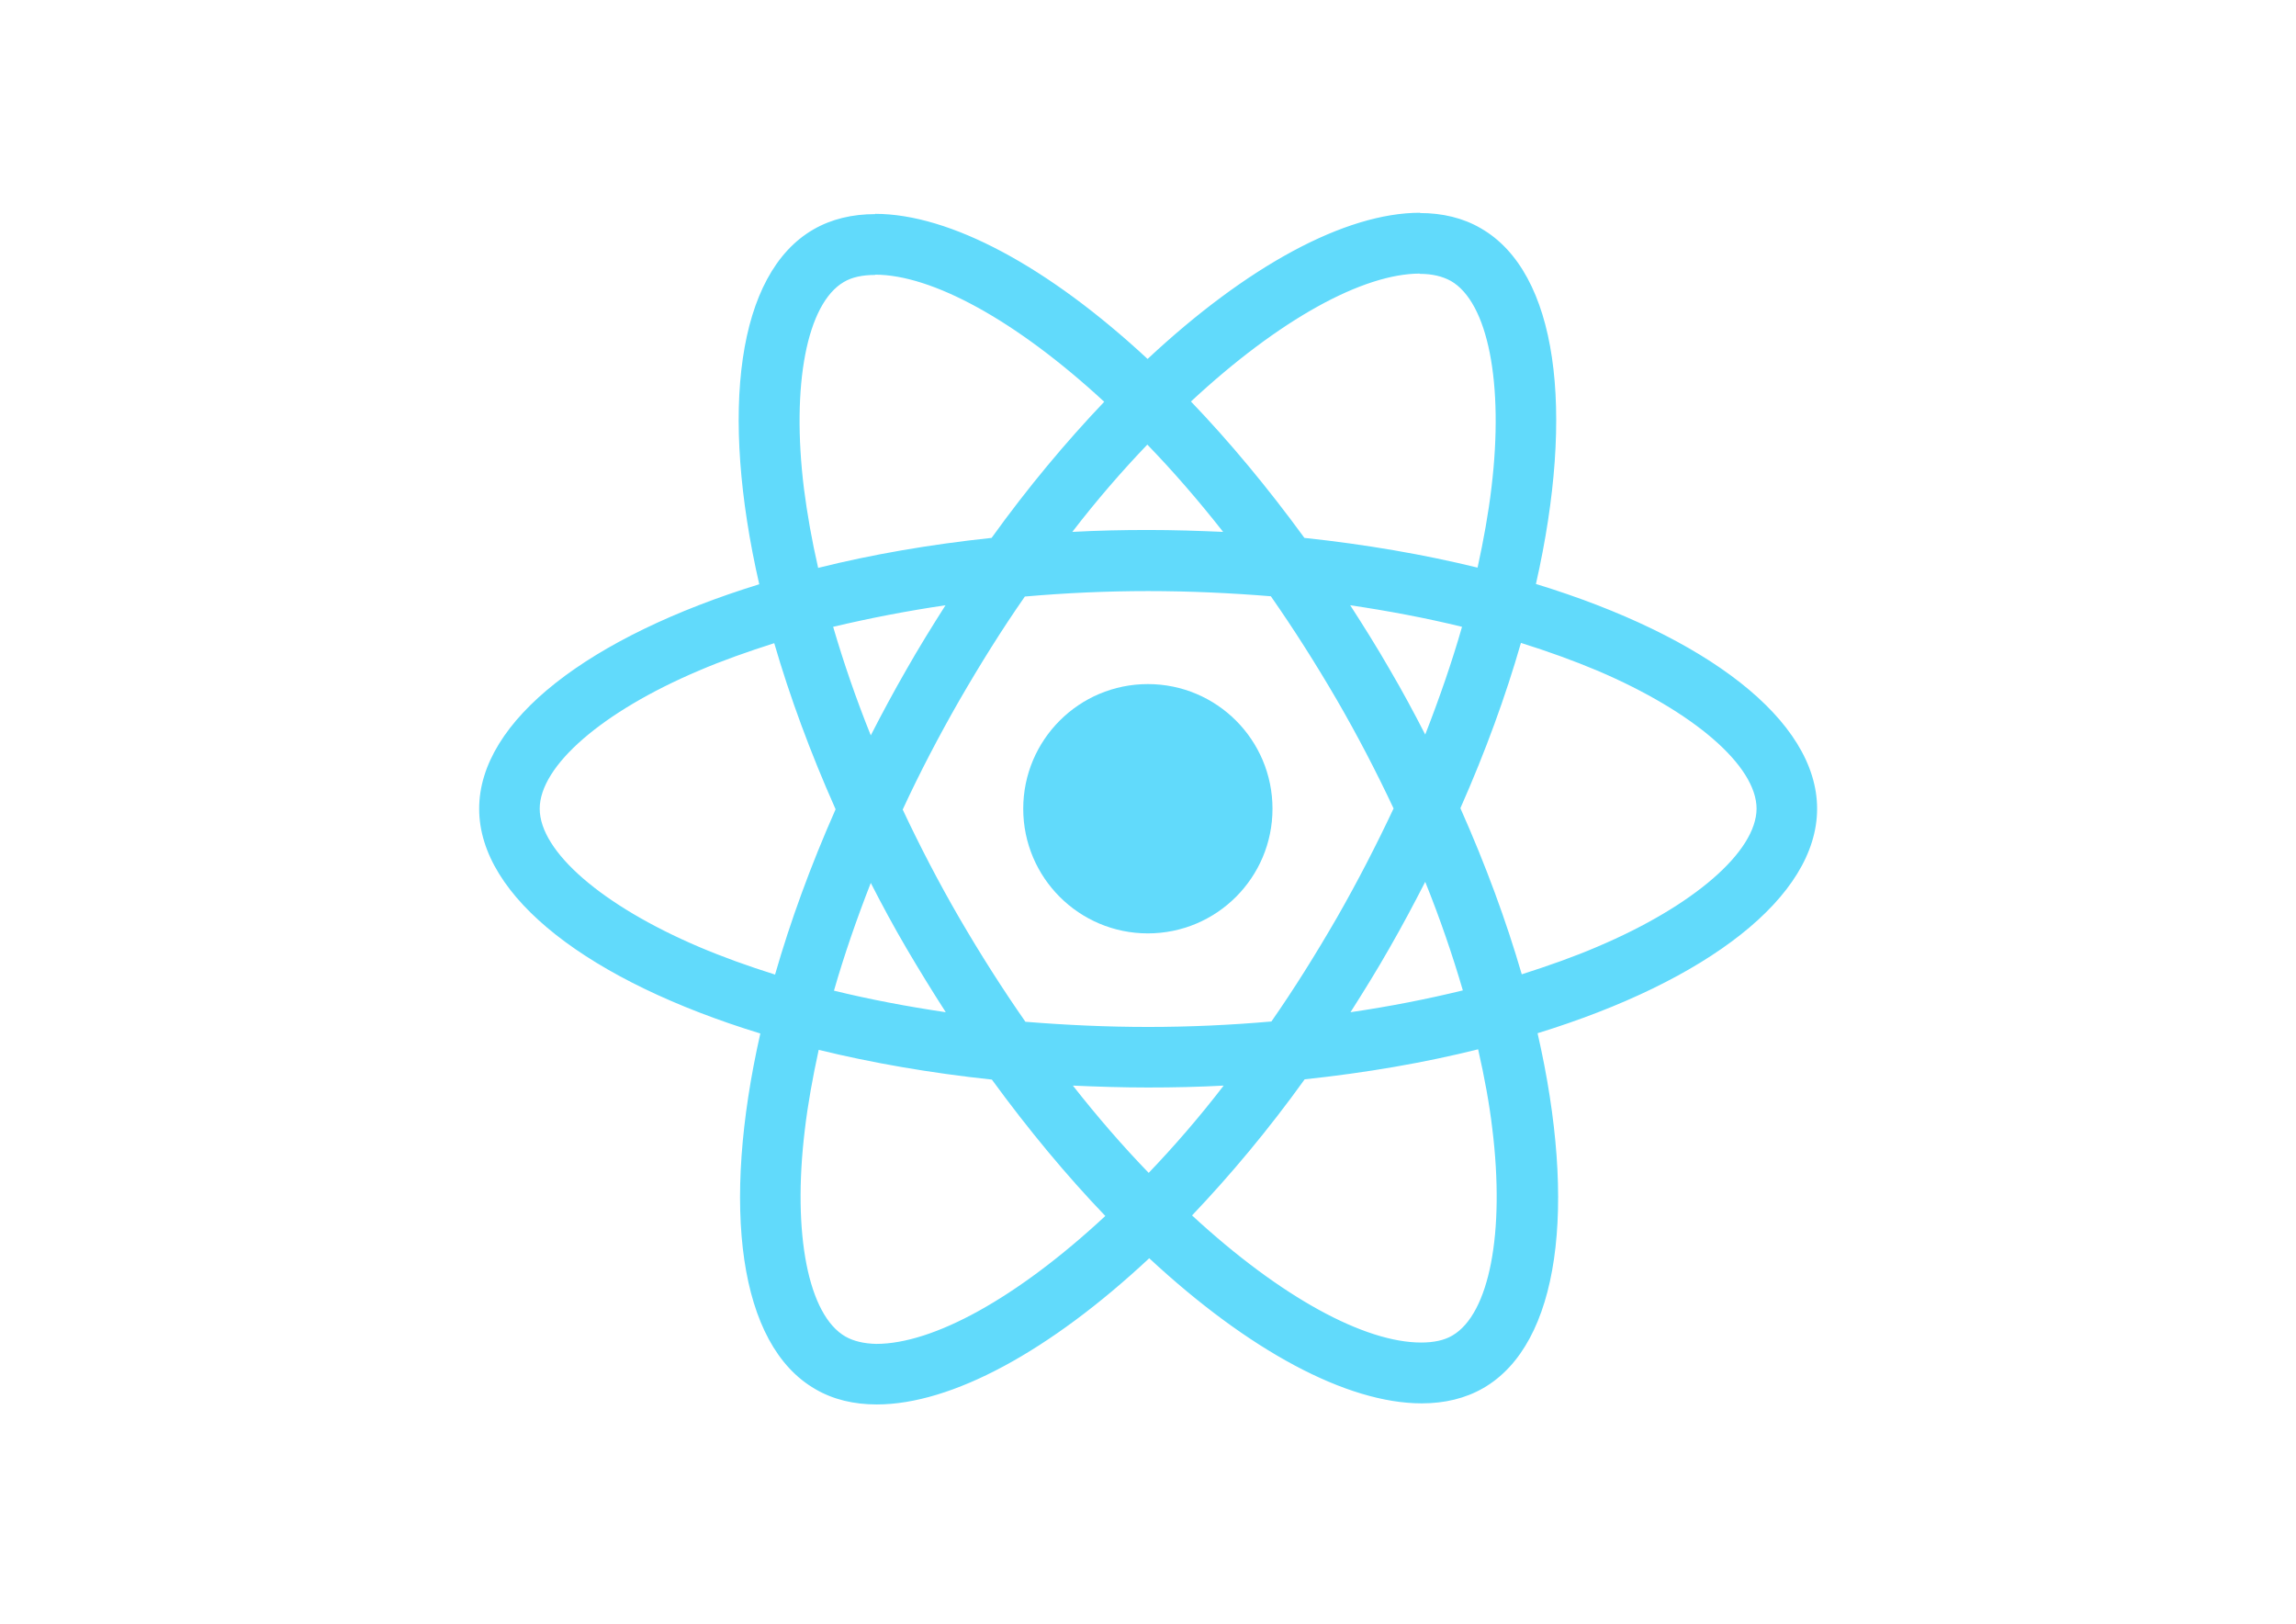
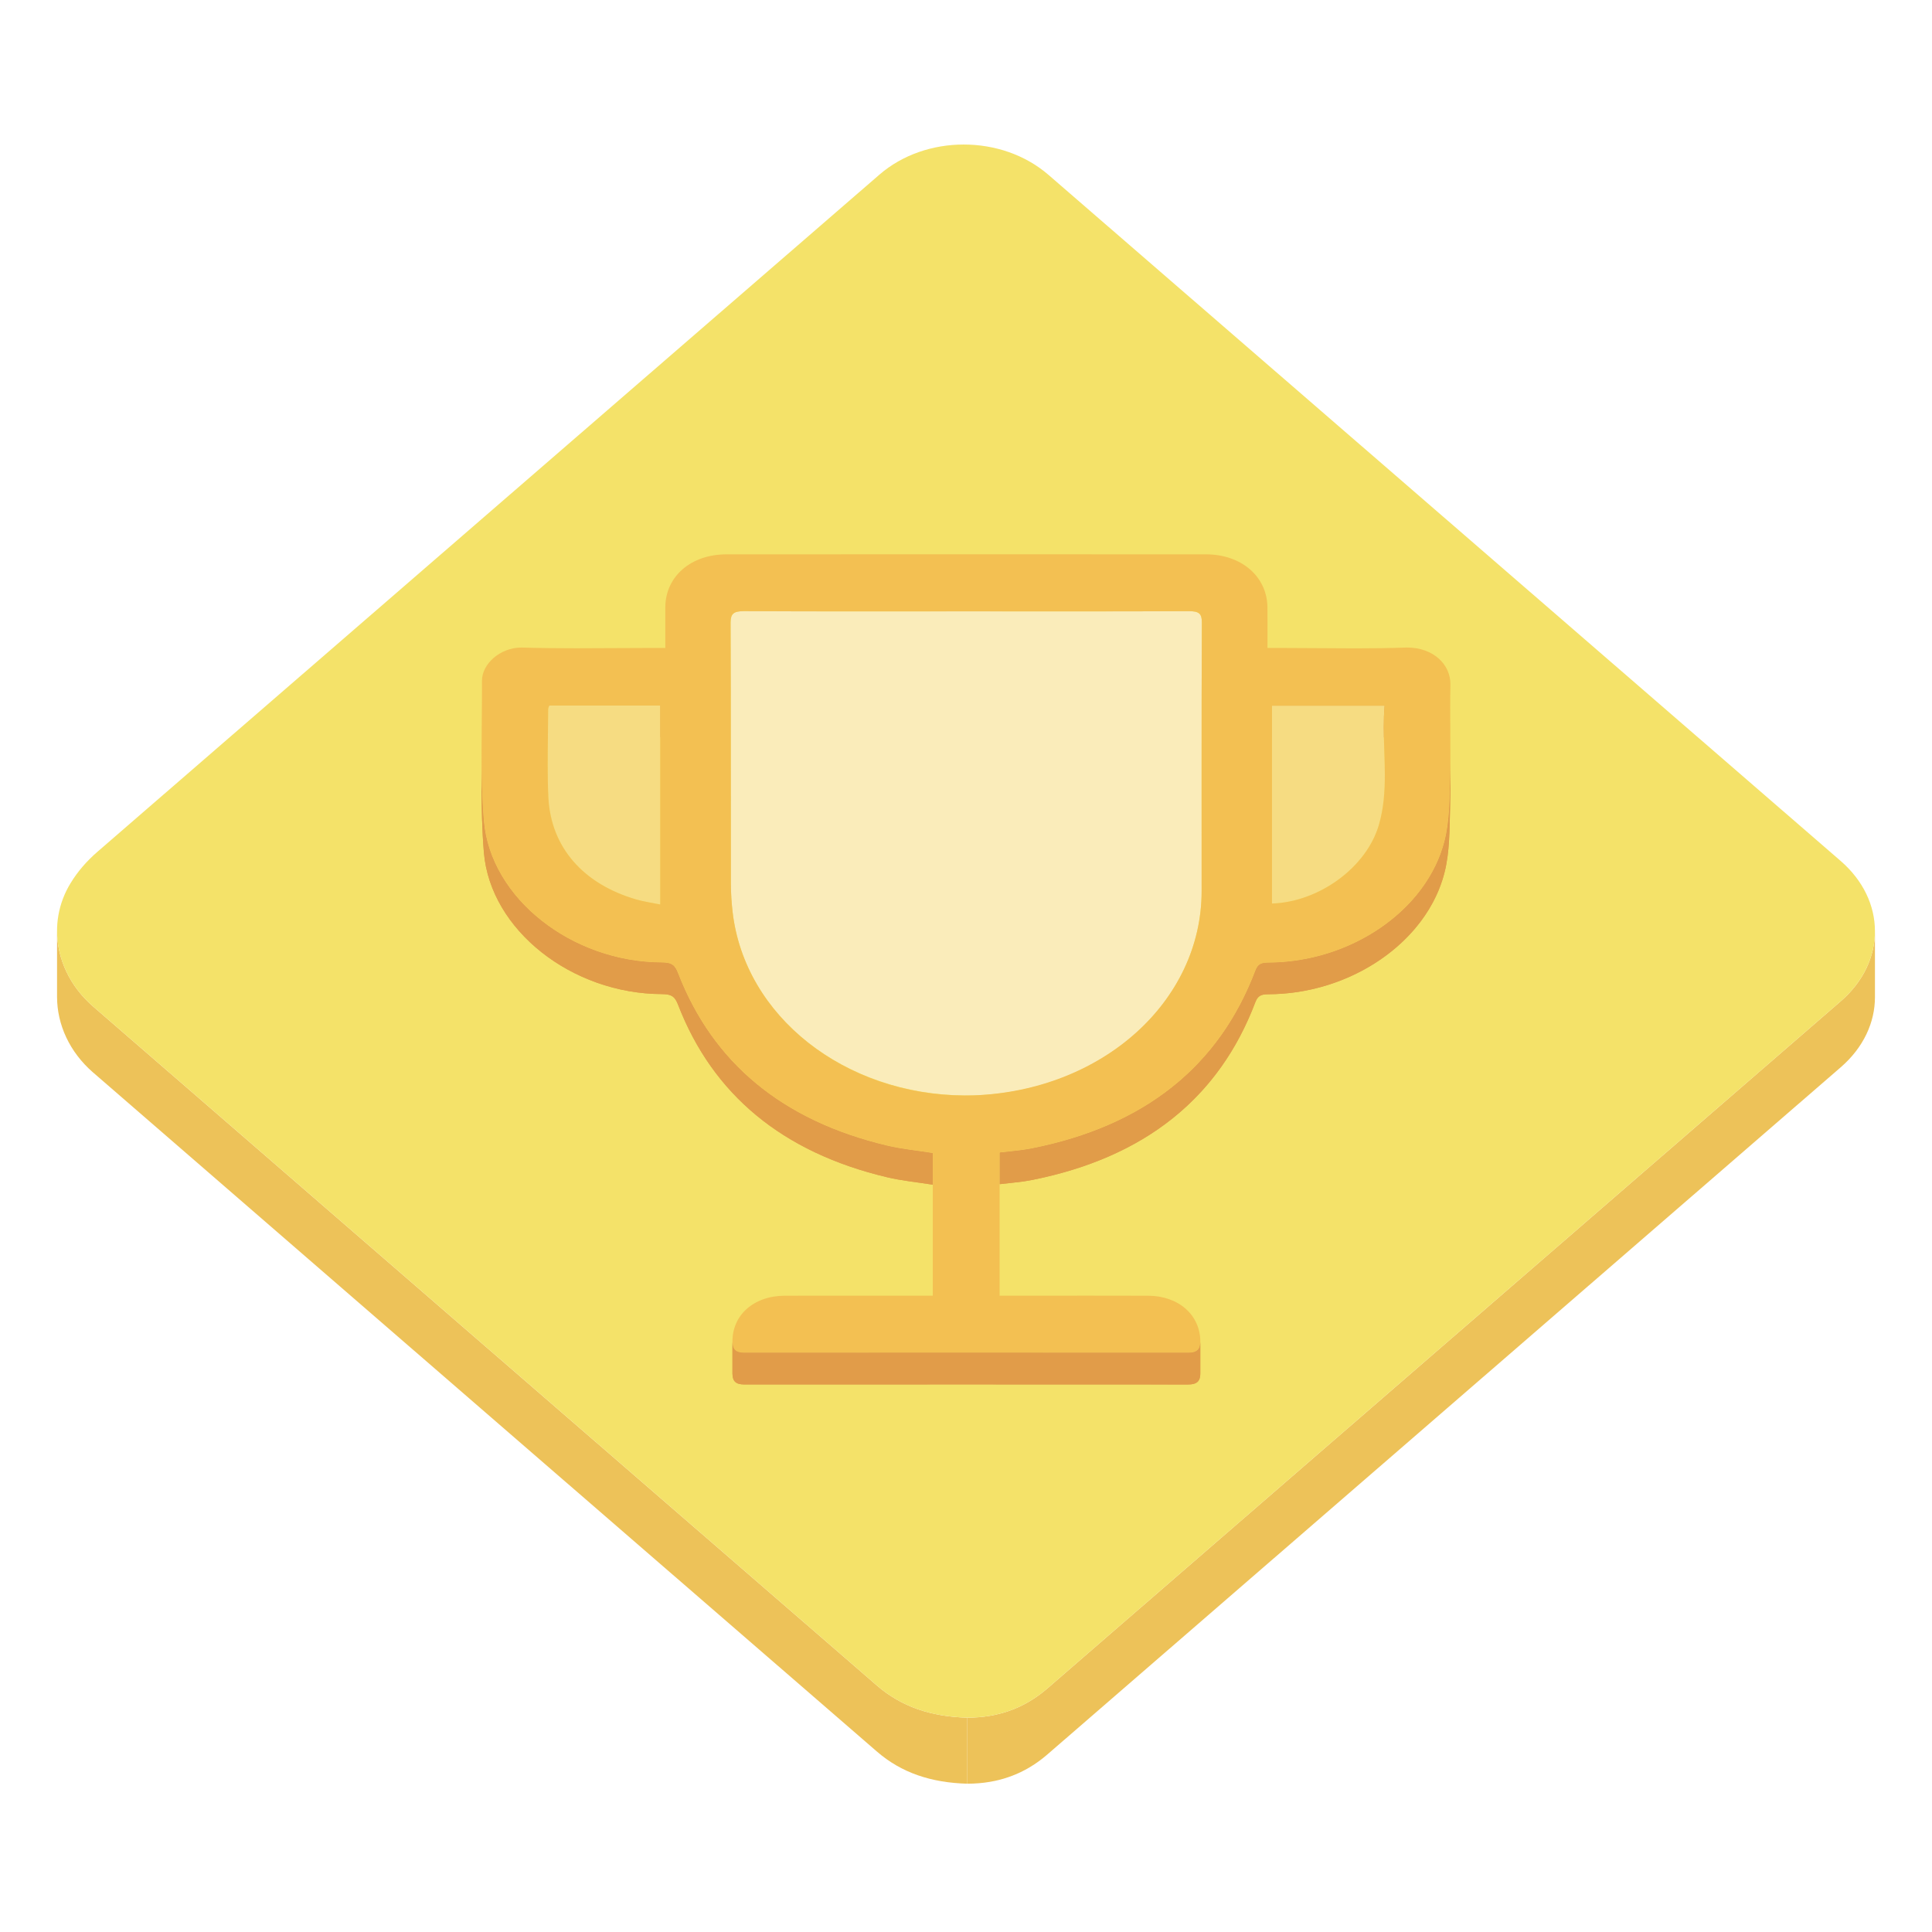
- <svg xmlns="http://www.w3.org/2000/svg" viewBox="0 0 841.9 595.3">
-   <g fill="#61DAFB">
-     <path d="M666.3 296.5c0-32.5-40.7-63.3-103.1-82.4 14.4-63.6 8-114.2-20.2-130.4-6.5-3.8-14.1-5.6-22.4-5.6v22.3c4.6 0 8.3.9 11.4 2.6 13.6 7.8 19.5 37.5 14.9 75.7-1.1 9.4-2.9 19.3-5.1 29.4-19.6-4.8-41-8.5-63.5-10.9-13.5-18.5-27.5-35.3-41.6-50 32.6-30.3 63.2-46.9 84-46.9V78c-27.5 0-63.5 19.6-99.9 53.6-36.4-33.8-72.4-53.2-99.9-53.2v22.3c20.7 0 51.4 16.5 84 46.6-14 14.7-28 31.4-41.3 49.9-22.6 2.4-44 6.1-63.6 11-2.3-10-4-19.7-5.2-29-4.7-38.2 1.1-67.9 14.6-75.8 3-1.8 6.9-2.6 11.5-2.6V78.5c-8.4 0-16 1.8-22.6 5.6-28.1 16.2-34.4 66.7-19.9 130.1-62.2 19.2-102.7 49.9-102.7 82.3 0 32.5 40.7 63.3 103.1 82.4-14.4 63.6-8 114.2 20.2 130.4 6.5 3.8 14.1 5.6 22.5 5.6 27.5 0 63.5-19.6 99.9-53.6 36.4 33.8 72.4 53.2 99.9 53.2 8.4 0 16-1.8 22.6-5.6 28.1-16.2 34.4-66.7 19.9-130.1 62-19.1 102.5-49.9 102.5-82.3zm-130.2-66.7c-3.7 12.9-8.3 26.2-13.5 39.5-4.1-8-8.4-16-13.1-24-4.6-8-9.5-15.8-14.4-23.4 14.2 2.1 27.9 4.7 41 7.9zm-45.8 106.5c-7.8 13.5-15.8 26.3-24.1 38.2-14.9 1.3-30 2-45.2 2-15.1 0-30.2-.7-45-1.9-8.3-11.9-16.4-24.6-24.2-38-7.6-13.1-14.5-26.4-20.8-39.8 6.2-13.4 13.2-26.8 20.7-39.9 7.8-13.5 15.8-26.3 24.1-38.2 14.9-1.3 30-2 45.2-2 15.1 0 30.2.7 45 1.9 8.3 11.9 16.4 24.6 24.2 38 7.6 13.1 14.5 26.4 20.8 39.8-6.3 13.4-13.2 26.8-20.7 39.9zm32.3-13c5.4 13.4 10 26.8 13.8 39.8-13.1 3.2-26.9 5.9-41.2 8 4.9-7.7 9.8-15.6 14.4-23.7 4.6-8 8.9-16.1 13-24.1zM421.2 430c-9.3-9.6-18.6-20.3-27.8-32 9 .4 18.2.7 27.5.7 9.4 0 18.7-.2 27.8-.7-9 11.7-18.3 22.4-27.5 32zm-74.4-58.9c-14.2-2.1-27.9-4.7-41-7.9 3.7-12.9 8.3-26.2 13.5-39.5 4.1 8 8.4 16 13.1 24 4.7 8 9.5 15.8 14.4 23.4zM420.7 163c9.3 9.6 18.6 20.3 27.8 32-9-.4-18.2-.7-27.5-.7-9.4 0-18.7.2-27.8.7 9-11.7 18.3-22.4 27.5-32zm-74 58.9c-4.9 7.7-9.8 15.6-14.4 23.7-4.6 8-8.9 16-13 24-5.4-13.4-10-26.8-13.8-39.8 13.1-3.1 26.9-5.8 41.2-7.9zm-90.5 125.2c-35.4-15.1-58.3-34.9-58.3-50.6 0-15.7 22.9-35.6 58.3-50.6 8.6-3.7 18-7 27.7-10.1 5.7 19.6 13.2 40 22.5 60.9-9.2 20.8-16.6 41.1-22.2 60.6-9.9-3.1-19.3-6.5-28-10.2zM310 490c-13.6-7.8-19.5-37.5-14.9-75.7 1.1-9.4 2.9-19.3 5.1-29.4 19.6 4.8 41 8.5 63.5 10.9 13.5 18.5 27.5 35.3 41.6 50-32.6 30.3-63.2 46.9-84 46.9-4.5-.1-8.3-1-11.3-2.7zm237.2-76.2c4.7 38.2-1.1 67.9-14.6 75.8-3 1.8-6.9 2.6-11.5 2.6-20.7 0-51.4-16.5-84-46.6 14-14.7 28-31.4 41.3-49.9 22.6-2.4 44-6.1 63.6-11 2.3 10.1 4.1 19.8 5.2 29.1zm38.5-66.7c-8.6 3.7-18 7-27.7 10.1-5.7-19.6-13.2-40-22.5-60.9 9.2-20.8 16.6-41.1 22.2-60.6 9.9 3.1 19.3 6.5 28.1 10.2 35.4 15.1 58.3 34.9 58.3 50.6-.1 15.7-23 35.6-58.4 50.6zM320.8 78.4z" />
-     <circle cx="420.9" cy="296.5" r="45.7" />
-     <path d="M520.5 78.1z" />
+ <svg xmlns="http://www.w3.org/2000/svg" viewBox="0 0 1024 1024" class="icon" version="1.1" fill="#000000">
+   <g id="SVGRepo_bgCarrier" stroke-width="0" />
+   <g id="SVGRepo_tracerCarrier" stroke-linecap="round" stroke-linejoin="round" />
+   <g id="SVGRepo_iconCarrier">
+     <path d="M993.763 493.538v35c0 13.331-6.04 26.664-18.135 37.137-140.149 121.422-280.35 242.795-420.49 364.219-11.813 10.237-25.813 15.501-42.454 15.501v-35c16.644 0 30.641-5.264 42.454-15.501C695.28 773.47 835.474 652.092 975.628 530.677c12.095-10.475 18.135-23.803 18.135-37.139z" fill="#EDC259" />
+     <path d="M30.239 528.367v-3.5-1.75-3.5-3.5-1.75-3.5-3.5-1.75-3.5-3.5-1.75-3.5c0 14.707 6.701 29.313 19.037 40.019 138.448 120.064 277.049 239.996 415.562 360.02 13.002 11.26 28.74 16.466 47.853 16.994v35c-19.108-0.528-34.851-5.734-47.853-16.994C326.325 808.382 187.725 688.45 49.276 568.386c-12.337-10.705-19.037-25.312-19.037-40.019z" fill="#EDC259" />
+     <path d="M510.786 76.601c16.263 0 32.546 5.362 44.946 16.097 139.949 121.188 279.9 242.376 419.818 363.586 24.241 20.995 24.295 53.413 0.079 74.396C835.48 652.101 695.28 773.478 555.141 894.898c-11.814 10.238-25.813 15.502-42.451 15.502-19.109-0.528-34.853-5.734-47.854-16.994C326.324 773.382 187.724 653.45 49.275 533.386c-19.581-16.987-24.96-43.81-11.895-65.251 3.919-6.438 8.669-11.829 14.465-16.849C189.954 331.734 328.024 212.152 466.107 92.567c12.296-10.639 28.478-15.966 44.679-15.966z" fill="#F4E269" />
+     <path d="M349.928 373.951v16.8h-58.917v-16.8h58.917z" fill="#E19C49" />
+     <path d="M349.928 373.951v16.8h-58.917v-16.8h58.917" fill="#E19C49" />
+     <path d="M733.875 374.023v16.8H674.18v-16.8h59.695z" fill="#E19C49" />
+     <path d="M733.875 374.023v16.8H674.18v-16.8h59.695" fill="#E19C49" />
+     <path d="M733.875 374.021c-0.322 3.808-0.438 7.611-0.438 11.413-0.002 8.428 0.55 16.832 0.557 25.191 0.01 8.849-0.586 17.645-3.083 26.354-6.531 22.817-31.895 41.125-56.729 41.91V374.02l59.693 0.001z" fill="#F6DC82" />
+     <path d="M349.93 373.951v105.442c-4.255-0.88-8.578-1.475-12.662-2.651-28.134-8.138-45.339-27.708-46.621-54.115-0.278-5.806-0.368-11.621-0.368-17.439-0.001-9.696 0.243-19.401 0.258-29.098 0-0.628 0.261-1.248 0.473-2.138l58.92-0.001z" fill="#F6DC82" />
+     <path d="M393.912 323.914c10.505 0.055 20.546 0.089 30.592 0.111 9.874 0.021 19.756 0.027 29.63 0.027 10.247 0 19.511-0.006 28.771-0.013 9.862-0.007 19.722-0.012 29.583-0.012 9.56 0 19.117 0.005 28.677 0.011 9.276 0.004 18.557 0.008 27.833 0.009 11.005 0 20.662-0.005 30.323-0.022 10.241-0.017 20.487-0.046 30.729-0.094 5.427 0.04 6.966 1.318 6.957 5.927-0.114 26.729-0.139 53.455-0.137 80.18 0 20.788 0.016 41.573 0.016 62.355-0.011 58.306-52.579 105.749-119.802 108.15-2.614 0.077-3.915 0.094-5.208 0.094-64.126-0.321-117.172-41.87-123.583-97.305-0.575-4.967-0.896-9.986-0.906-14.98-0.07-46.058 0.04-92.122-0.161-138.18 0.067-4.815 1.486-6.215 6.686-6.258z" fill="#FAECBA" />
+     <path d="M768.727 397.482V414.277c0 4.84-0.041 9.68-0.177 14.518-0.311 11.26-0.171 22.792-2.934 33.678-9.354 36.881-49.733 64.336-93.33 64.493-3.851 0.021-5.613 0.732-6.966 4.294-19.203 50.623-58.585 82.364-118.813 94.245-5.404 1.064-10.989 1.423-16.695 2.13v-16.8c5.706-0.709 11.29-1.066 16.695-2.131 60.229-11.881 99.608-43.621 118.813-94.244 1.353-3.561 3.115-4.276 6.966-4.294 43.597-0.157 83.976-27.61 93.33-64.493 2.763-10.885 2.623-22.417 2.934-33.678 0.136-4.837 0.177-9.674 0.177-14.513z" fill="#E19C49" />
+     <path d="M768.727 397.478v16.8c0 4.84-0.041 9.68-0.177 14.518-0.15 5.525-0.194 11.117-0.526 16.665v-16.8c0.332-5.547 0.376-11.14 0.526-16.665 0.136-4.838 0.177-9.678 0.177-14.518M768.021 428.66v16.8c-0.345 5.757-1 11.47-2.405 17.014-2.759 10.878-8.216 20.935-15.658 29.713v-16.8c7.44-8.778 12.899-18.836 15.658-29.713 1.405-5.545 2.062-11.257 2.405-17.014" fill="#E19C49" />
+     <path d="M749.959 475.389v16.801c-5.871 6.923-12.979 13.051-20.967 18.161v-16.8c7.989-5.111 15.095-11.239 20.967-18.162M728.992 493.549v16.8a104.738 104.738 0 0 1-20.289 10.038v-16.8c7.196-2.644 14.015-6.025 20.289-10.038M708.703 503.588v16.8a107.456 107.456 0 0 1-22.518 5.606v-16.8a107.549 107.549 0 0 0 22.518-5.606" fill="#E19C49" />
+     <path d="M686.188 509.194v16.8c-4.573 0.624-9.22 0.955-13.9 0.972-0.82 0.006-1.546 0.038-2.191 0.129v-16.8c0.646-0.089 1.371-0.123 2.191-0.127a105.89 105.89 0 0 0 13.9-0.974M670.095 510.294v16.8a6.876 6.876 0 0 0-1.497 0.354v-16.8c0.448-0.166 0.943-0.28 1.497-0.354M668.595 510.647v16.8c-0.323 0.12-0.627 0.268-0.907 0.446v-16.8c0.28-0.178 0.583-0.327 0.907-0.446M667.688 511.094v16.8a4.482 4.482 0 0 0-1.007 0.888v-16.8c0.304-0.36 0.637-0.651 1.007-0.888M666.681 511.981v16.8c-0.52 0.611-0.958 1.421-1.359 2.479-6.238 16.445-14.605 30.896-25.125 43.322v-16.8c10.521-12.427 18.887-26.878 25.125-43.322 0.402-1.058 0.839-1.866 1.359-2.479M640.195 557.783v16.801c-8.771 10.36-19.036 19.313-30.813 26.835v-16.8c11.778-7.524 22.045-16.473 30.813-26.836" fill="#E19C49" />
+     <path d="M609.385 584.619v16.8c-9.455 6.041-19.883 11.163-31.295 15.354v-16.801c11.41-4.19 21.84-9.312 31.295-15.353M578.09 599.973v16.801c-9.803 3.6-20.33 6.515-31.581 8.732a79.986 79.986 0 0 1-4.587 0.752v-16.8a79.7 79.7 0 0 0 4.587-0.752c11.254-2.219 21.778-5.134 31.581-8.733M541.922 609.458v16.8c-3.958 0.54-8 0.868-12.106 1.378v-16.8c4.106-0.51 8.148-0.838 12.106-1.378" fill="#E19C49" />
+     <path d="M255.245 415.835v-1.68-0.841-1.679-1.679-0.841-1.679-1.679-0.841-1.679-1.68-0.84-1.679c0 11.985 0.24 23.955 1.221 35.881 3.389 41.266 46.732 75.064 94.441 75.168 5.481 0.02 6.964 1.721 8.546 5.814 18.335 47.261 55.017 78.067 110.77 91.275 7.833 1.859 16.008 2.628 24.172 3.931v16.8c-8.164-1.302-16.338-2.07-24.172-3.93-55.752-13.211-92.433-44.016-110.77-91.276-1.582-4.095-3.065-5.797-8.546-5.814-47.709-0.104-91.052-33.902-94.441-75.167-0.982-11.928-1.221-23.9-1.221-35.885z" fill="#E19C49" />
+     <path d="M494.395 611.108v16.8c-8.166-1.302-16.339-2.07-24.173-3.931-55.753-13.21-92.433-44.015-110.77-91.275-1.582-4.095-3.065-5.797-8.546-5.814-47.708-0.103-91.053-33.902-94.441-75.167-0.98-11.928-1.222-23.897-1.222-35.883v-16.801c0 11.985 0.242 23.958 1.222 35.884 3.388 41.265 46.733 75.065 94.441 75.168 5.481 0.02 6.964 1.721 8.546 5.814 18.335 47.261 55.017 78.067 110.77 91.275 7.834 1.86 16.008 2.629 24.173 3.93" fill="#E19C49" />
+     <path d="M768.752 363.031c-0.363 16.315 0.255 32.648-0.202 48.965-0.311 11.26-0.171 22.792-2.934 33.678-9.354 36.881-49.733 64.337-93.33 64.493-3.851 0.018-5.613 0.732-6.966 4.294-19.203 50.622-58.585 82.363-118.813 94.244-5.404 1.063-10.989 1.423-16.695 2.13v75.905h5.971c13.861 0 27.729-0.021 41.593-0.021 10.399 0 20.797 0.011 31.194 0.043 16.208 0.054 27.659 10.346 27.619 24.365 0 4.033-1.674 5.883-6.521 5.875-39.19-0.029-78.383-0.039-117.578-0.039-39.193 0-78.387 0.012-117.576 0.029-4.527 0-6.211-1.746-6.291-5.585-0.282-14.248 11.189-24.608 27.74-24.652 11.114-0.021 22.23-0.028 33.393-0.028 14.885 0 29.855 0.014 45.038 0.014v-75.633c-8.165-1.303-16.338-2.07-24.172-3.931-55.752-13.21-92.433-44.016-110.77-91.275-1.582-4.095-3.065-5.795-8.546-5.814-47.709-0.103-91.052-33.903-94.441-75.168-2.025-24.608-0.897-49.409-1.006-74.131-0.04-8.792 9.536-17.574 20.923-17.574 10.161 0.297 19.656 0.379 29.15 0.379 13.463 0 26.928-0.167 40.395-0.167h6.703c0-7.412-0.019-14.465 0-21.52 0.051-16.333 13.527-28.083 32.407-28.091 42.366-0.012 84.729-0.02 127.092-0.02 42.365 0 84.729 0.008 127.095 0.02 18.81 0.009 32.396 11.803 32.548 28.118 0.071 6.932 0.012 13.871 0.012 21.493h6.188c13.372 0 26.757 0.211 40.131 0.211 9.205 0 18.406-0.102 27.597-0.438 13.933-0.021 23.297 8.967 23.052 19.831zM636.886 472.395c0-20.783-0.017-41.567-0.017-62.355-0.001-26.727 0.022-53.453 0.139-80.181 0.009-4.609-1.531-5.888-6.551-5.926-10.648 0.048-20.896 0.077-31.138 0.094-9.657 0.017-19.319 0.022-28.979 0.022-10.62 0-19.901-0.005-29.176-0.009-9.56-0.004-19.119-0.01-28.677-0.01-9.863 0-19.723 0.007-29.583 0.012-9.264 0.007-18.527 0.012-27.787 0.012-10.859 0-20.742-0.005-30.614-0.027-10.044-0.02-20.088-0.055-30.133-0.11-5.661 0.044-7.078 1.444-7.145 5.819 0.2 46.495 0.088 92.561 0.16 138.618 0.01 4.993 0.332 10.013 0.906 14.98 6.412 55.437 59.457 96.98 122.812 97.304 2.07 0.001 3.361-0.016 4.668-0.051 68.537-2.443 121.105-49.889 121.115-108.192m-286.958 7.001V373.953h-58.917c-0.213 0.89-0.474 1.51-0.474 2.138-0.014 9.695-0.258 19.402-0.258 29.099 0 5.817 0.089 11.634 0.369 17.438 1.279 26.409 18.487 45.979 46.622 54.115 4.081 1.178 8.403 1.771 12.658 2.653m380.983-42.417c2.498-8.711 3.093-17.505 3.085-26.354-0.009-8.357-0.559-16.763-0.557-25.191 0-3.802 0.112-7.606 0.438-11.411h-59.695V478.89c24.836-0.786 50.198-19.093 56.729-41.911" fill="#F3C052" />
+     <path d="M388.216 727.693v-16.801c0 0.173 0.001 0.343 0.005 0.517 0.081 3.839 1.763 5.585 6.291 5.585 39.19-0.019 78.385-0.029 117.576-0.029 39.195 0 78.389 0.013 117.579 0.037 4.848 0.01 6.521-1.84 6.521-5.873v16.8c0 4.033-1.674 5.883-6.521 5.873-39.19-0.026-78.382-0.036-117.578-0.036-39.192 0-78.388 0.012-117.577 0.028-4.527 0-6.21-1.746-6.291-5.585-0.002-0.174-0.005-0.343-0.005-0.516z" fill="#E19C49" />
+     <path d="M636.189 711.13v16.8c0 0.264-0.009 0.517-0.021 0.762v-16.801c0.014-0.245 0.021-0.498 0.021-0.761M636.168 711.891v16.801c-0.088 1.442-0.437 2.566-1.134 3.389v-16.8c0.699-0.823 1.048-1.947 1.134-3.39" fill="#E19C49" />
+     <path d="M635.036 715.279v16.8c-0.248 0.29-0.537 0.543-0.874 0.758v-16.8c0.337-0.215 0.626-0.468 0.874-0.758" fill="#E19C49" />
+     <path d="M634.162 716.037v16.8a4.875 4.875 0 0 1-0.955 0.468v-16.8a4.82 4.82 0 0 0 0.955-0.468M633.207 716.505v16.8a7.763 7.763 0 0 1-1.62 0.387V716.89a7.8 7.8 0 0 0 1.62-0.385M631.587 716.89v16.802a14.09 14.09 0 0 1-1.919 0.112c-39.19-0.026-78.383-0.037-117.578-0.037-39.193 0-78.387 0.012-117.576 0.028-4.527 0-6.211-1.745-6.291-5.585a29.57 29.57 0 0 1-0.005-0.515v-16.802c0 0.174 0.001 0.343 0.005 0.517 0.079 3.839 1.763 5.585 6.291 5.585 39.19-0.019 78.386-0.028 117.576-0.028 39.195 0 78.388 0.011 117.578 0.037a14.07 14.07 0 0 0 1.919-0.114" fill="#E19C49" />
  </g>
</svg>
